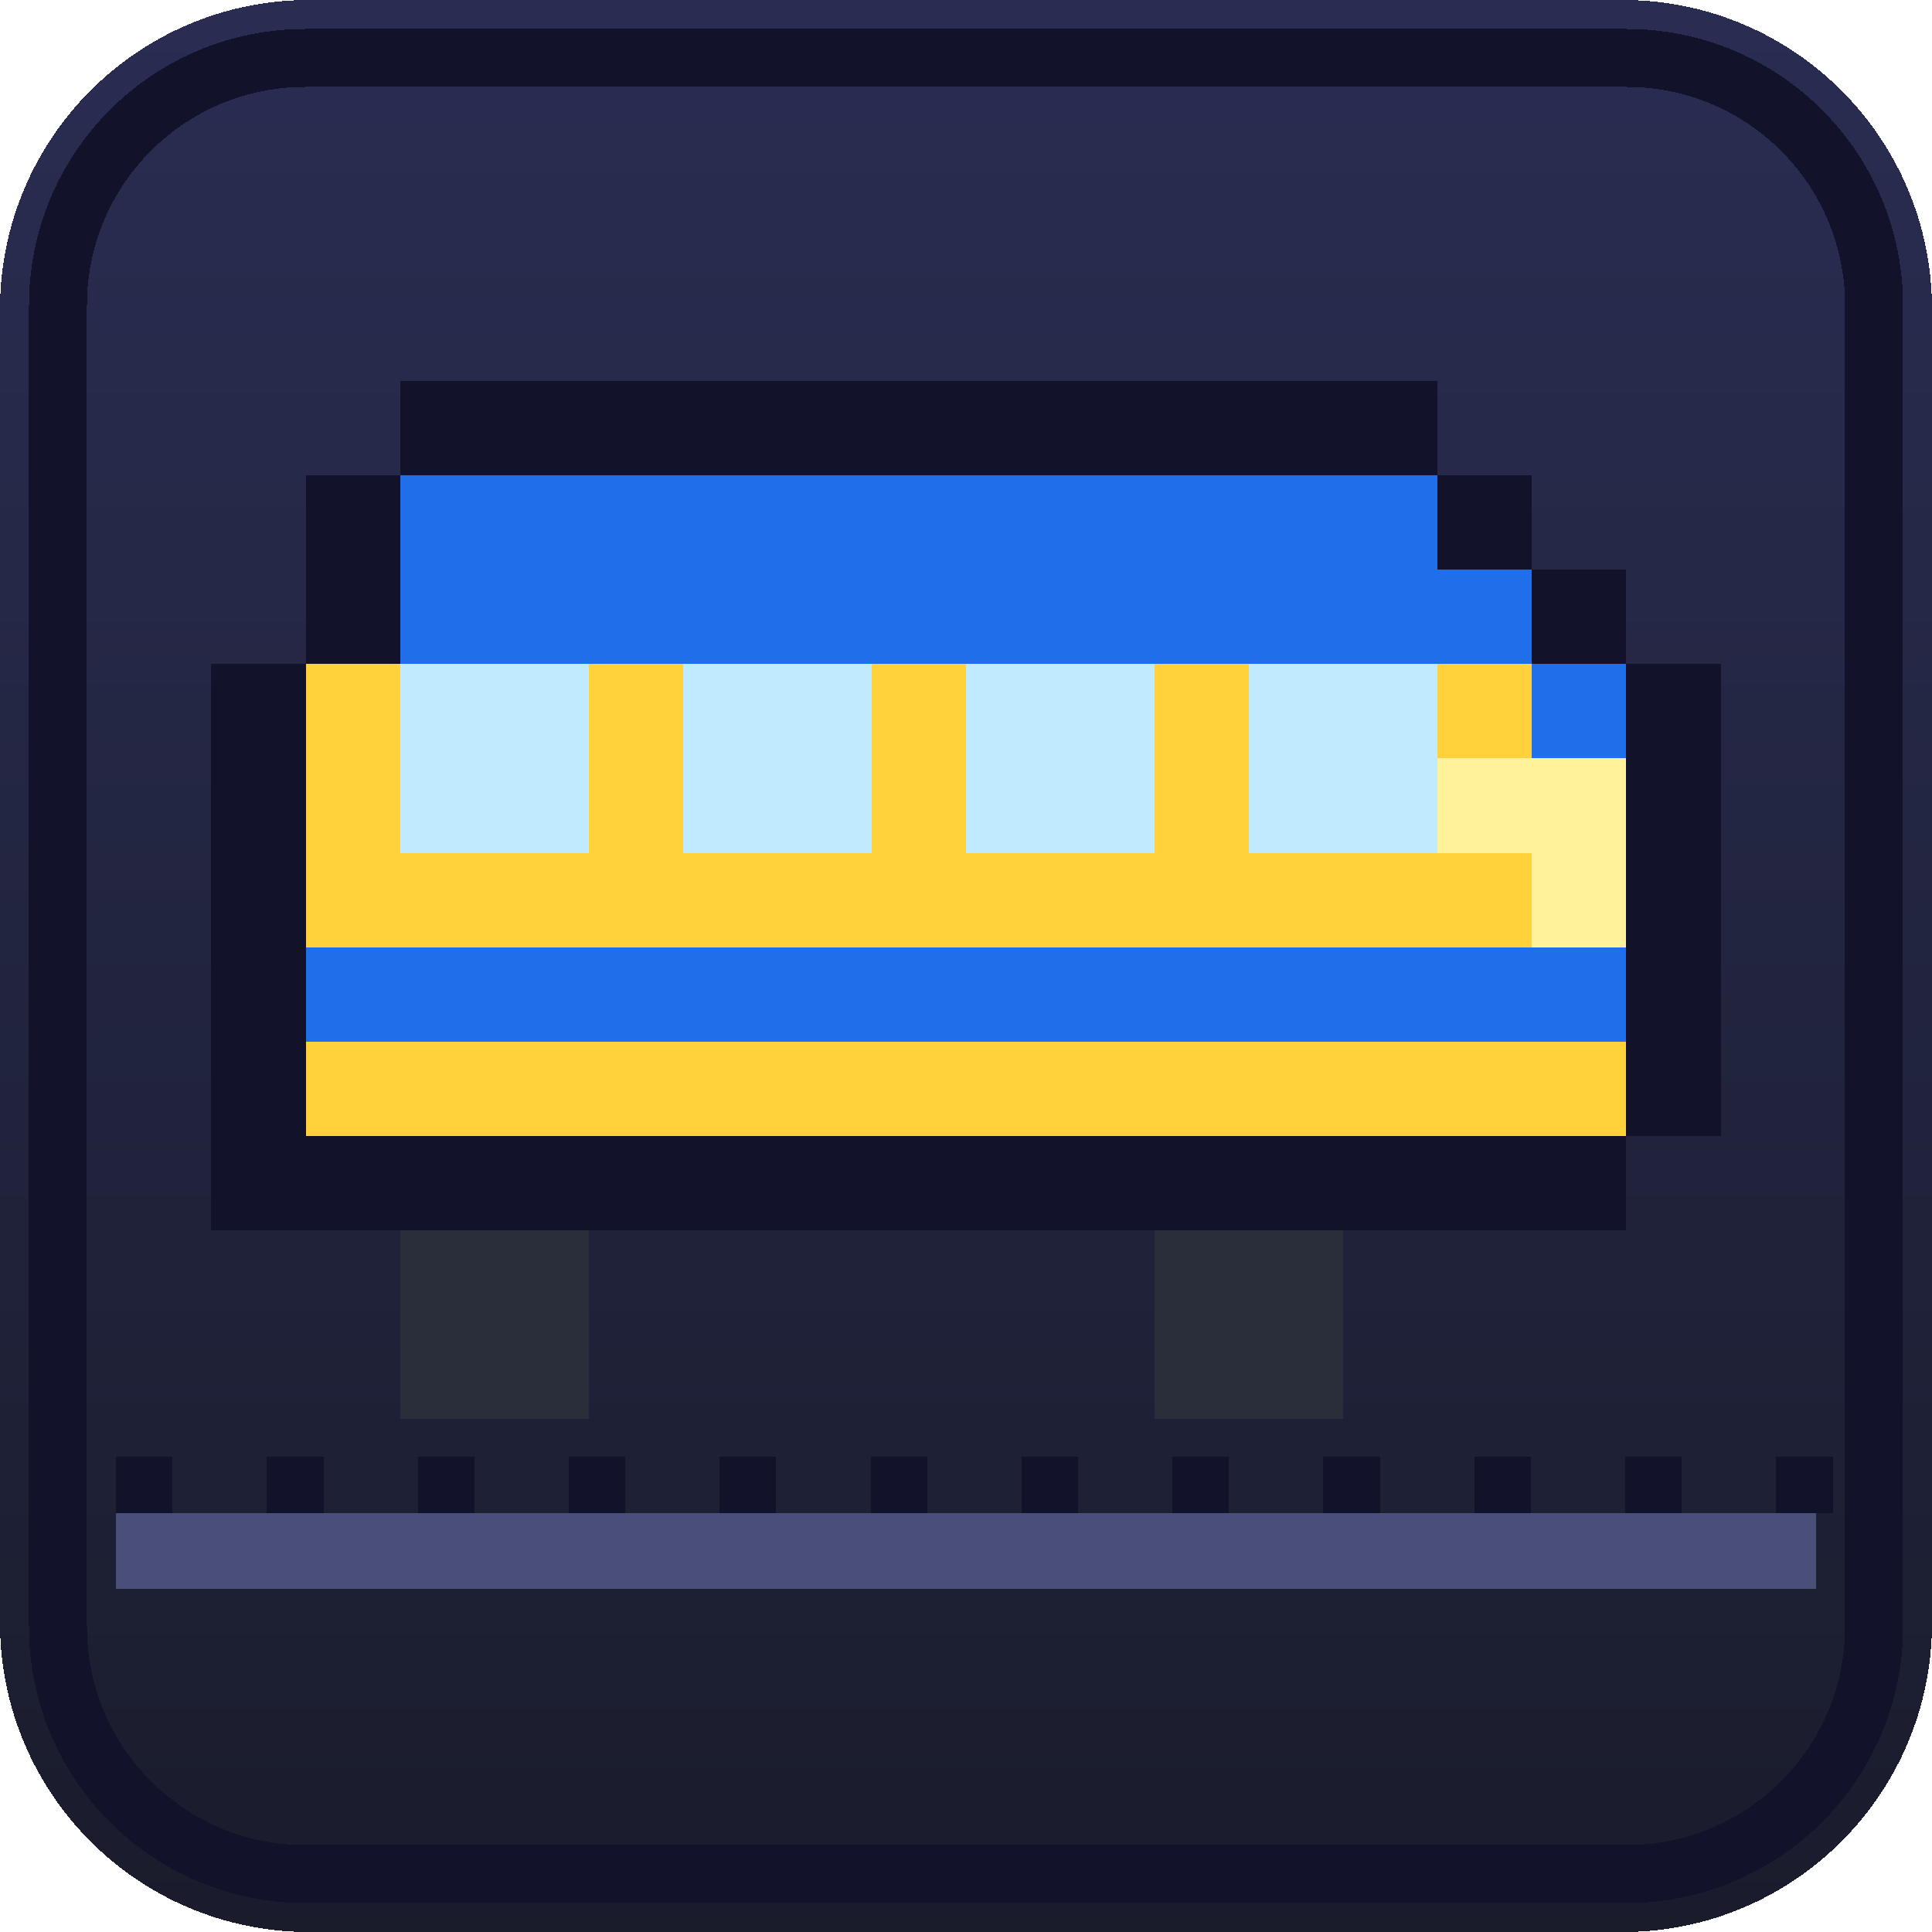
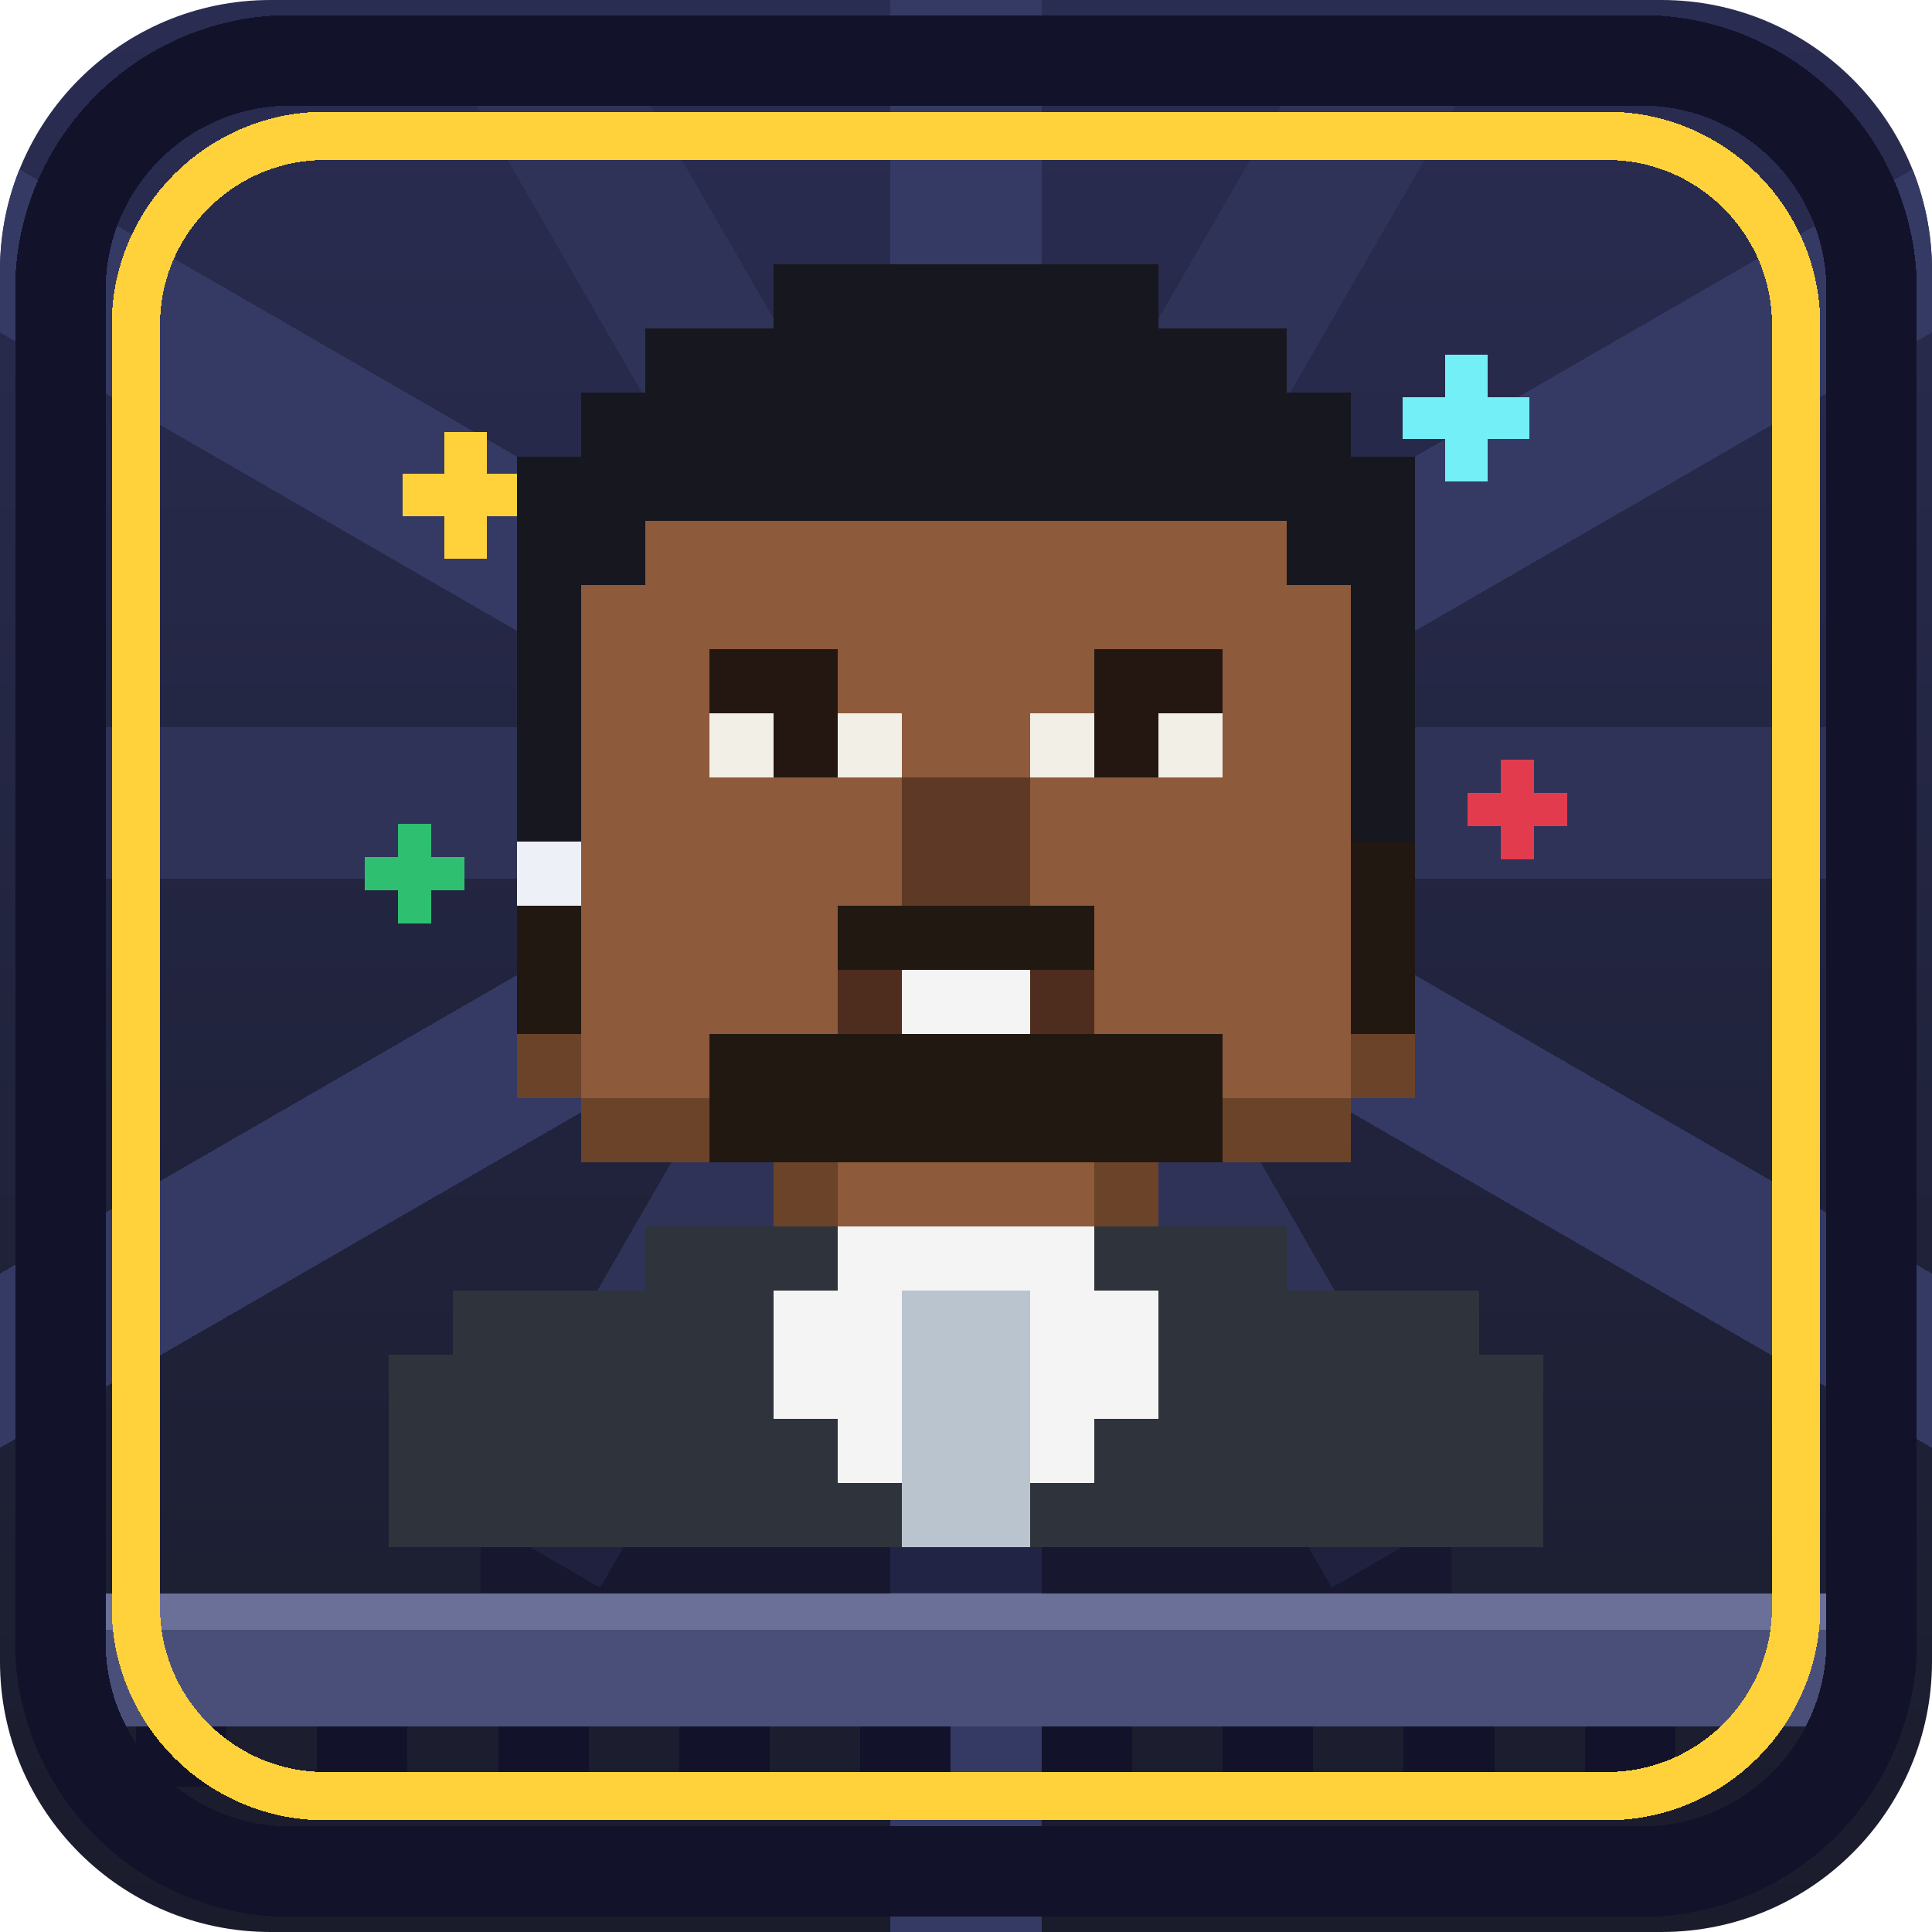
<svg xmlns="http://www.w3.org/2000/svg" width="512" height="512" viewBox="0 0 512 512" shape-rendering="crispEdges">
  <defs>
    <linearGradient id="bg" x1="0" y1="0" x2="0" y2="1">
      <stop offset="0" stop-color="#2a2d52" />
      <stop offset="1" stop-color="#1a1c2c" />
    </linearGradient>
+     <clipPath id="clip">
+       <rect x="0" y="0" width="512" height="512" rx="71.68" />
+     </clipPath>
  </defs>
-   <rect x="0" y="0" width="512" height="512" rx="81.92" fill="url(#bg)" />
-   <rect x="15.36" y="15.36" width="481.28" height="481.28" rx="65.536" fill="none" stroke="#12132b" stroke-width="15.36" />
-   <rect x="30.72" y="401" width="450.56" height="20" fill="#4a4f7a" />
-   <rect x="30.72" y="386" width="15" height="15" fill="#12132b" />
-   <rect x="70.72" y="386" width="15" height="15" fill="#12132b" />
-   <rect x="110.72" y="386" width="15" height="15" fill="#12132b" />
-   <rect x="150.72" y="386" width="15" height="15" fill="#12132b" />
-   <rect x="190.72" y="386" width="15" height="15" fill="#12132b" />
-   <rect x="230.72" y="386" width="15" height="15" fill="#12132b" />
-   <rect x="270.72" y="386" width="15" height="15" fill="#12132b" />
-   <rect x="310.72" y="386" width="15" height="15" fill="#12132b" />
-   <rect x="350.72" y="386" width="15" height="15" fill="#12132b" />
-   <rect x="390.72" y="386" width="15" height="15" fill="#12132b" />
-   <rect x="430.72" y="386" width="15" height="15" fill="#12132b" />
-   <rect x="470.72" y="386" width="15" height="15" fill="#12132b" />
-   <rect x="106" y="101" width="275" height="25" fill="#12132b" />
-   <rect x="81" y="126" width="25" height="25" fill="#12132b" />
-   <rect x="106" y="126" width="275" height="25" fill="#1f6feb" />
-   <rect x="381" y="126" width="25" height="25" fill="#12132b" />
-   <rect x="81" y="151" width="25" height="25" fill="#12132b" />
-   <rect x="106" y="151" width="300" height="25" fill="#1f6feb" />
-   <rect x="406" y="151" width="25" height="25" fill="#12132b" />
-   <rect x="56" y="176" width="25" height="25" fill="#12132b" />
-   <rect x="81" y="176" width="25" height="25" fill="#ffd23b" />
-   <rect x="106" y="176" width="50" height="25" fill="#bfeaff" />
-   <rect x="156" y="176" width="25" height="25" fill="#ffd23b" />
-   <rect x="181" y="176" width="50" height="25" fill="#bfeaff" />
-   <rect x="231" y="176" width="25" height="25" fill="#ffd23b" />
-   <rect x="256" y="176" width="50" height="25" fill="#bfeaff" />
-   <rect x="306" y="176" width="25" height="25" fill="#ffd23b" />
-   <rect x="331" y="176" width="50" height="25" fill="#bfeaff" />
-   <rect x="381" y="176" width="25" height="25" fill="#ffd23b" />
-   <rect x="406" y="176" width="25" height="25" fill="#1f6feb" />
-   <rect x="431" y="176" width="25" height="25" fill="#12132b" />
-   <rect x="56" y="201" width="25" height="25" fill="#12132b" />
-   <rect x="81" y="201" width="25" height="25" fill="#ffd23b" />
-   <rect x="106" y="201" width="50" height="25" fill="#bfeaff" />
-   <rect x="156" y="201" width="25" height="25" fill="#ffd23b" />
-   <rect x="181" y="201" width="50" height="25" fill="#bfeaff" />
-   <rect x="231" y="201" width="25" height="25" fill="#ffd23b" />
-   <rect x="256" y="201" width="50" height="25" fill="#bfeaff" />
-   <rect x="306" y="201" width="25" height="25" fill="#ffd23b" />
-   <rect x="331" y="201" width="50" height="25" fill="#bfeaff" />
-   <rect x="381" y="201" width="50" height="25" fill="#fff29b" />
-   <rect x="431" y="201" width="25" height="25" fill="#12132b" />
-   <rect x="56" y="226" width="25" height="25" fill="#12132b" />
-   <rect x="81" y="226" width="325" height="25" fill="#ffd23b" />
-   <rect x="406" y="226" width="25" height="25" fill="#fff29b" />
-   <rect x="431" y="226" width="25" height="25" fill="#12132b" />
-   <rect x="56" y="251" width="25" height="25" fill="#12132b" />
-   <rect x="81" y="251" width="350" height="25" fill="#1f6feb" />
-   <rect x="431" y="251" width="25" height="25" fill="#12132b" />
-   <rect x="56" y="276" width="25" height="25" fill="#12132b" />
-   <rect x="81" y="276" width="350" height="25" fill="#ffd23b" />
-   <rect x="431" y="276" width="25" height="25" fill="#12132b" />
-   <rect x="56" y="301" width="375" height="25" fill="#12132b" />
-   <rect x="106" y="326" width="50" height="25" fill="#2a2d3a" />
-   <rect x="306" y="326" width="50" height="25" fill="#2a2d3a" />
-   <rect x="106" y="351" width="50" height="25" fill="#2a2d3a" />
-   <rect x="306" y="351" width="50" height="25" fill="#2a2d3a" />
+   <g clip-path="url(#clip)">
+     <rect x="0" y="0" width="512" height="512" fill="url(#bg)" />
+     <line x1="256" y1="212.8" x2="256" y2="-104.64" stroke="#343a63" stroke-width="40" />
+     <line x1="256" y1="212.8" x2="370.278" y2="14.864" stroke="#2f3357" stroke-width="40" />
+     <line x1="256" y1="212.8" x2="530.911" y2="54.08" stroke="#343a63" stroke-width="40" />
+     <line x1="256" y1="212.8" x2="484.557" y2="212.8" stroke="#2f3357" stroke-width="40" />
+     <line x1="256" y1="212.8" x2="530.911" y2="371.52" stroke="#343a63" stroke-width="40" />
+     <line x1="256" y1="212.8" x2="370.278" y2="410.736" stroke="#2f3357" stroke-width="40" />
+     <line x1="256" y1="212.8" x2="256" y2="530.24" stroke="#343a63" stroke-width="40" />
+     <line x1="256" y1="212.8" x2="141.722" y2="410.736" stroke="#2f3357" stroke-width="40" />
+     <line x1="256" y1="212.8" x2="-18.911" y2="371.52" stroke="#343a63" stroke-width="40" />
+     <line x1="256" y1="212.8" x2="27.443" y2="212.8" stroke="#2f3357" stroke-width="40" />
+     <line x1="256" y1="212.8" x2="-18.911" y2="54.08" stroke="#343a63" stroke-width="40" />
+     <line x1="256" y1="212.8" x2="141.722" y2="14.864" stroke="#2f3357" stroke-width="40" />
+     <rect x="127.48" y="402" width="257.04" height="20" fill="#12132b" opacity="0.55" />
+     <rect x="117.8" y="114.4" width="11.2" height="33.6" fill="#ffd23b" />
+     <rect x="106.6" y="125.6" width="33.6" height="11.2" fill="#ffd23b" />
+     <rect x="383" y="94" width="11.2" height="33.6" fill="#73eff7" />
+     <rect x="371.8" y="105.2" width="33.6" height="11.2" fill="#73eff7" />
+     <rect x="397.8" y="201.3" width="8.8" height="26.4" fill="#e23b4e" />
+     <rect x="389" y="210.1" width="26.4" height="8.8" fill="#e23b4e" />
+     <rect x="105.4" y="218.3" width="8.8" height="26.4" fill="#2fbf71" />
+     <rect x="96.6" y="227.1" width="26.4" height="8.8" fill="#2fbf71" />
+     <rect x="205" y="70" width="102" height="17" fill="#17171f" />
+     <rect x="171" y="87" width="170" height="17" fill="#17171f" />
+     <rect x="154" y="104" width="204" height="17" fill="#17171f" />
+     <rect x="137" y="121" width="238" height="17" fill="#17171f" />
+     <rect x="137" y="138" width="34" height="17" fill="#17171f" />
+     <rect x="171" y="138" width="170" height="17" fill="#8d5a3c" />
+     <rect x="341" y="138" width="34" height="17" fill="#17171f" />
+     <rect x="137" y="155" width="17" height="17" fill="#17171f" />
+     <rect x="154" y="155" width="204" height="17" fill="#8d5a3c" />
+     <rect x="358" y="155" width="17" height="17" fill="#17171f" />
+     <rect x="137" y="172" width="17" height="17" fill="#17171f" />
+     <rect x="154" y="172" width="34" height="17" fill="#8d5a3c" />
+     <rect x="188" y="172" width="34" height="17" fill="#241712" />
+     <rect x="222" y="172" width="68" height="17" fill="#8d5a3c" />
+     <rect x="290" y="172" width="34" height="17" fill="#241712" />
+     <rect x="324" y="172" width="34" height="17" fill="#8d5a3c" />
+     <rect x="358" y="172" width="17" height="17" fill="#17171f" />
+     <rect x="137" y="189" width="17" height="17" fill="#17171f" />
+     <rect x="154" y="189" width="34" height="17" fill="#8d5a3c" />
+     <rect x="188" y="189" width="17" height="17" fill="#f2efe6" />
+     <rect x="205" y="189" width="17" height="17" fill="#241712" />
+     <rect x="222" y="189" width="17" height="17" fill="#f2efe6" />
+     <rect x="239" y="189" width="34" height="17" fill="#8d5a3c" />
+     <rect x="273" y="189" width="17" height="17" fill="#f2efe6" />
+     <rect x="290" y="189" width="17" height="17" fill="#241712" />
+     <rect x="307" y="189" width="17" height="17" fill="#f2efe6" />
+     <rect x="324" y="189" width="34" height="17" fill="#8d5a3c" />
+     <rect x="358" y="189" width="17" height="17" fill="#17171f" />
+     <rect x="137" y="206" width="17" height="17" fill="#17171f" />
+     <rect x="154" y="206" width="85" height="17" fill="#8d5a3c" />
+     <rect x="239" y="206" width="34" height="17" fill="#5e3925" />
+     <rect x="273" y="206" width="85" height="17" fill="#8d5a3c" />
+     <rect x="358" y="206" width="17" height="17" fill="#17171f" />
+     <rect x="137" y="223" width="17" height="17" fill="#eef0f8" />
+     <rect x="154" y="223" width="85" height="17" fill="#8d5a3c" />
+     <rect x="239" y="223" width="34" height="17" fill="#5e3925" />
+     <rect x="273" y="223" width="85" height="17" fill="#8d5a3c" />
+     <rect x="358" y="223" width="17" height="17" fill="#221812" />
+     <rect x="137" y="240" width="17" height="17" fill="#221812" />
+     <rect x="154" y="240" width="68" height="17" fill="#8d5a3c" />
+     <rect x="222" y="240" width="68" height="17" fill="#221812" />
+     <rect x="290" y="240" width="68" height="17" fill="#8d5a3c" />
+     <rect x="358" y="240" width="17" height="17" fill="#221812" />
+     <rect x="137" y="257" width="17" height="17" fill="#221812" />
+     <rect x="154" y="257" width="68" height="17" fill="#8d5a3c" />
+     <rect x="222" y="257" width="17" height="17" fill="#4e2c1e" />
+     <rect x="239" y="257" width="34" height="17" fill="#f4f4f4" />
+     <rect x="273" y="257" width="17" height="17" fill="#4e2c1e" />
+     <rect x="290" y="257" width="68" height="17" fill="#8d5a3c" />
+     <rect x="358" y="257" width="17" height="17" fill="#221812" />
+     <rect x="137" y="274" width="17" height="17" fill="#6b4329" />
+     <rect x="154" y="274" width="34" height="17" fill="#8d5a3c" />
+     <rect x="188" y="274" width="136" height="17" fill="#221812" />
+     <rect x="324" y="274" width="34" height="17" fill="#8d5a3c" />
+     <rect x="358" y="274" width="17" height="17" fill="#6b4329" />
+     <rect x="154" y="291" width="34" height="17" fill="#6b4329" />
+     <rect x="188" y="291" width="136" height="17" fill="#221812" />
+     <rect x="324" y="291" width="34" height="17" fill="#6b4329" />
+     <rect x="205" y="308" width="17" height="17" fill="#6b4329" />
+     <rect x="222" y="308" width="68" height="17" fill="#8d5a3c" />
+     <rect x="290" y="308" width="17" height="17" fill="#6b4329" />
+     <rect x="171" y="325" width="51" height="17" fill="#2f333b" />
+     <rect x="222" y="325" width="68" height="17" fill="#f4f4f4" />
+     <rect x="290" y="325" width="51" height="17" fill="#2f333b" />
+     <rect x="120" y="342" width="85" height="17" fill="#2f333b" />
+     <rect x="205" y="342" width="34" height="17" fill="#f4f4f4" />
+     <rect x="239" y="342" width="34" height="17" fill="#b9c4cf" />
+     <rect x="273" y="342" width="34" height="17" fill="#f4f4f4" />
+     <rect x="307" y="342" width="85" height="17" fill="#2f333b" />
+     <rect x="103" y="359" width="102" height="17" fill="#2f333b" />
+     <rect x="205" y="359" width="34" height="17" fill="#f4f4f4" />
+     <rect x="239" y="359" width="34" height="17" fill="#b9c4cf" />
+     <rect x="273" y="359" width="34" height="17" fill="#f4f4f4" />
+     <rect x="307" y="359" width="102" height="17" fill="#2f333b" />
+     <rect x="103" y="376" width="119" height="17" fill="#2f333b" />
+     <rect x="222" y="376" width="17" height="17" fill="#f4f4f4" />
+     <rect x="239" y="376" width="34" height="17" fill="#b9c4cf" />
+     <rect x="273" y="376" width="17" height="17" fill="#f4f4f4" />
+     <rect x="290" y="376" width="119" height="17" fill="#2f333b" />
+     <rect x="103" y="393" width="136" height="17" fill="#2f333b" />
+     <rect x="239" y="393" width="34" height="17" fill="#b9c4cf" />
+     <rect x="273" y="393" width="136" height="17" fill="#2f333b" />
+     <rect x="28" y="432" width="456" height="25.6" fill="#4a4f7a" />
+     <rect x="28" y="422.4" width="456" height="9.6" fill="#6b7099" />
+     <rect x="36" y="457.6" width="24" height="16" fill="#12132b" />
+     <rect x="84" y="457.6" width="24" height="16" fill="#12132b" />
+     <rect x="132" y="457.6" width="24" height="16" fill="#12132b" />
+     <rect x="180" y="457.6" width="24" height="16" fill="#12132b" />
+     <rect x="228" y="457.6" width="24" height="16" fill="#12132b" />
+     <rect x="276" y="457.6" width="24" height="16" fill="#12132b" />
+     <rect x="324" y="457.6" width="24" height="16" fill="#12132b" />
+     <rect x="372" y="457.6" width="24" height="16" fill="#12132b" />
+     <rect x="420" y="457.6" width="24" height="16" fill="#12132b" />
+     <rect x="16" y="16" width="480" height="480" rx="60.928" fill="none" stroke="#12132b" stroke-width="24" />
+     <rect x="36" y="36" width="440" height="440" rx="50.176" fill="none" stroke="#ffd23b" stroke-width="12.8" />
+   </g>
</svg>
